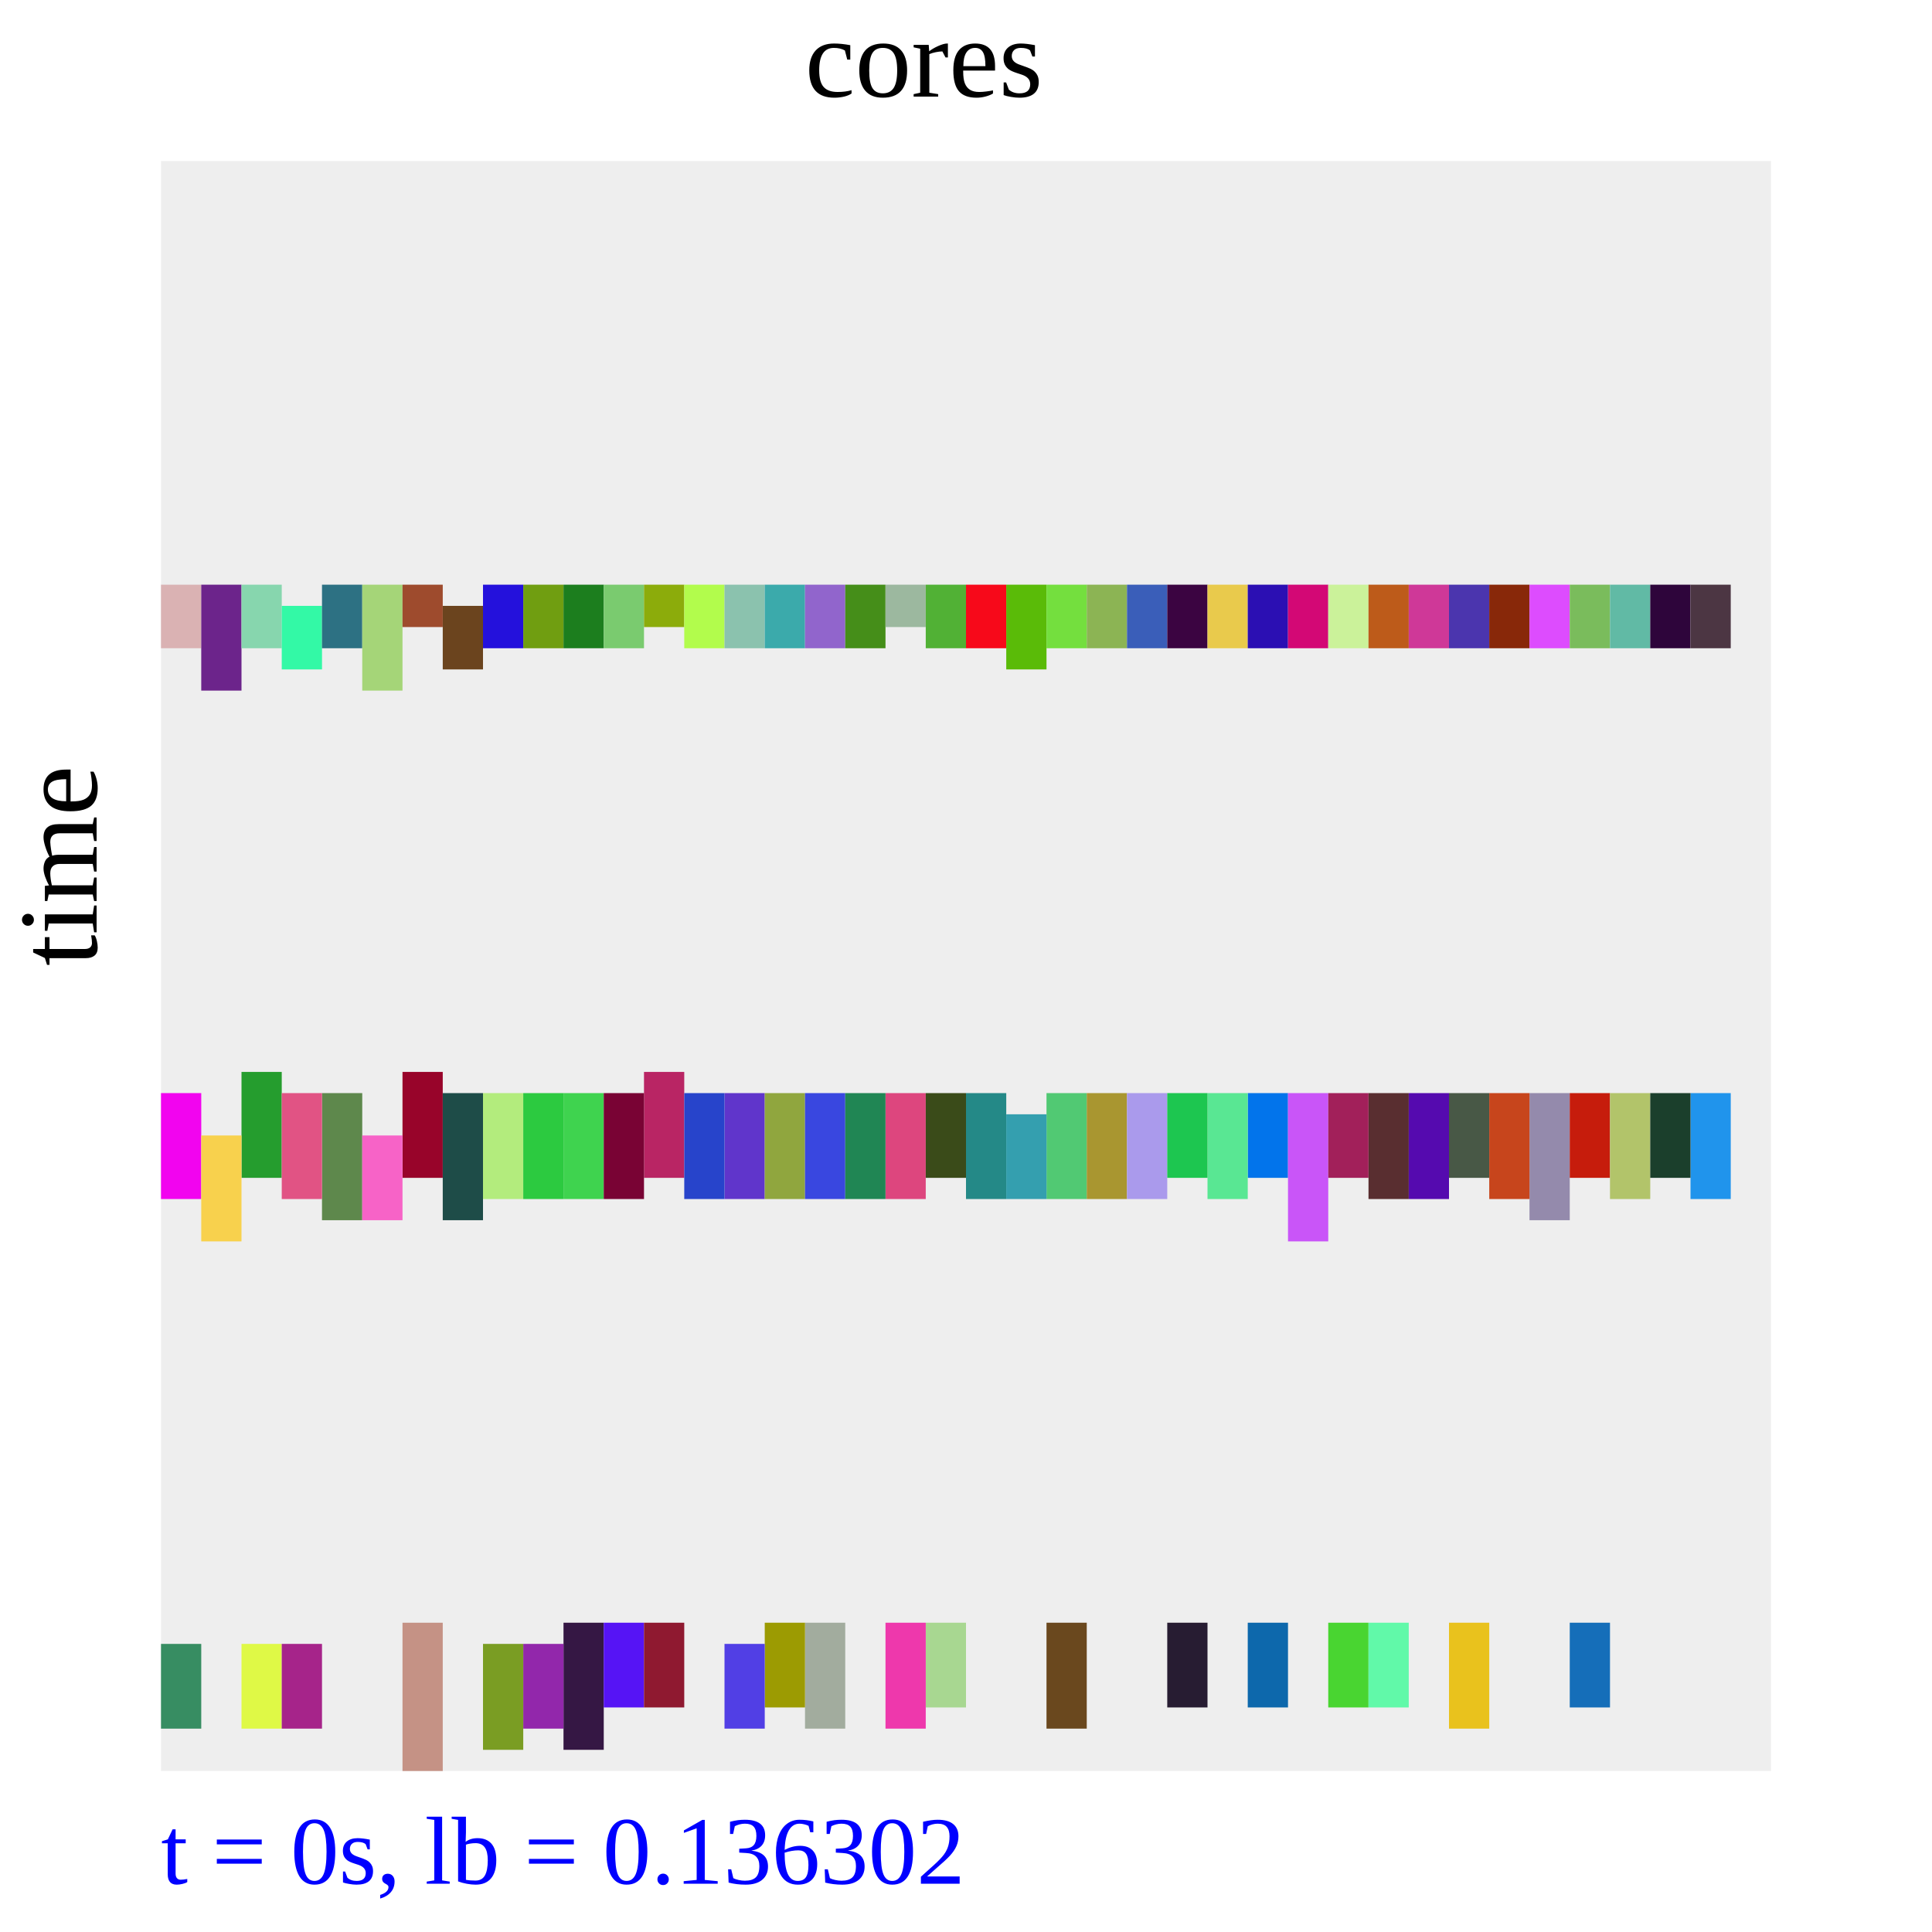
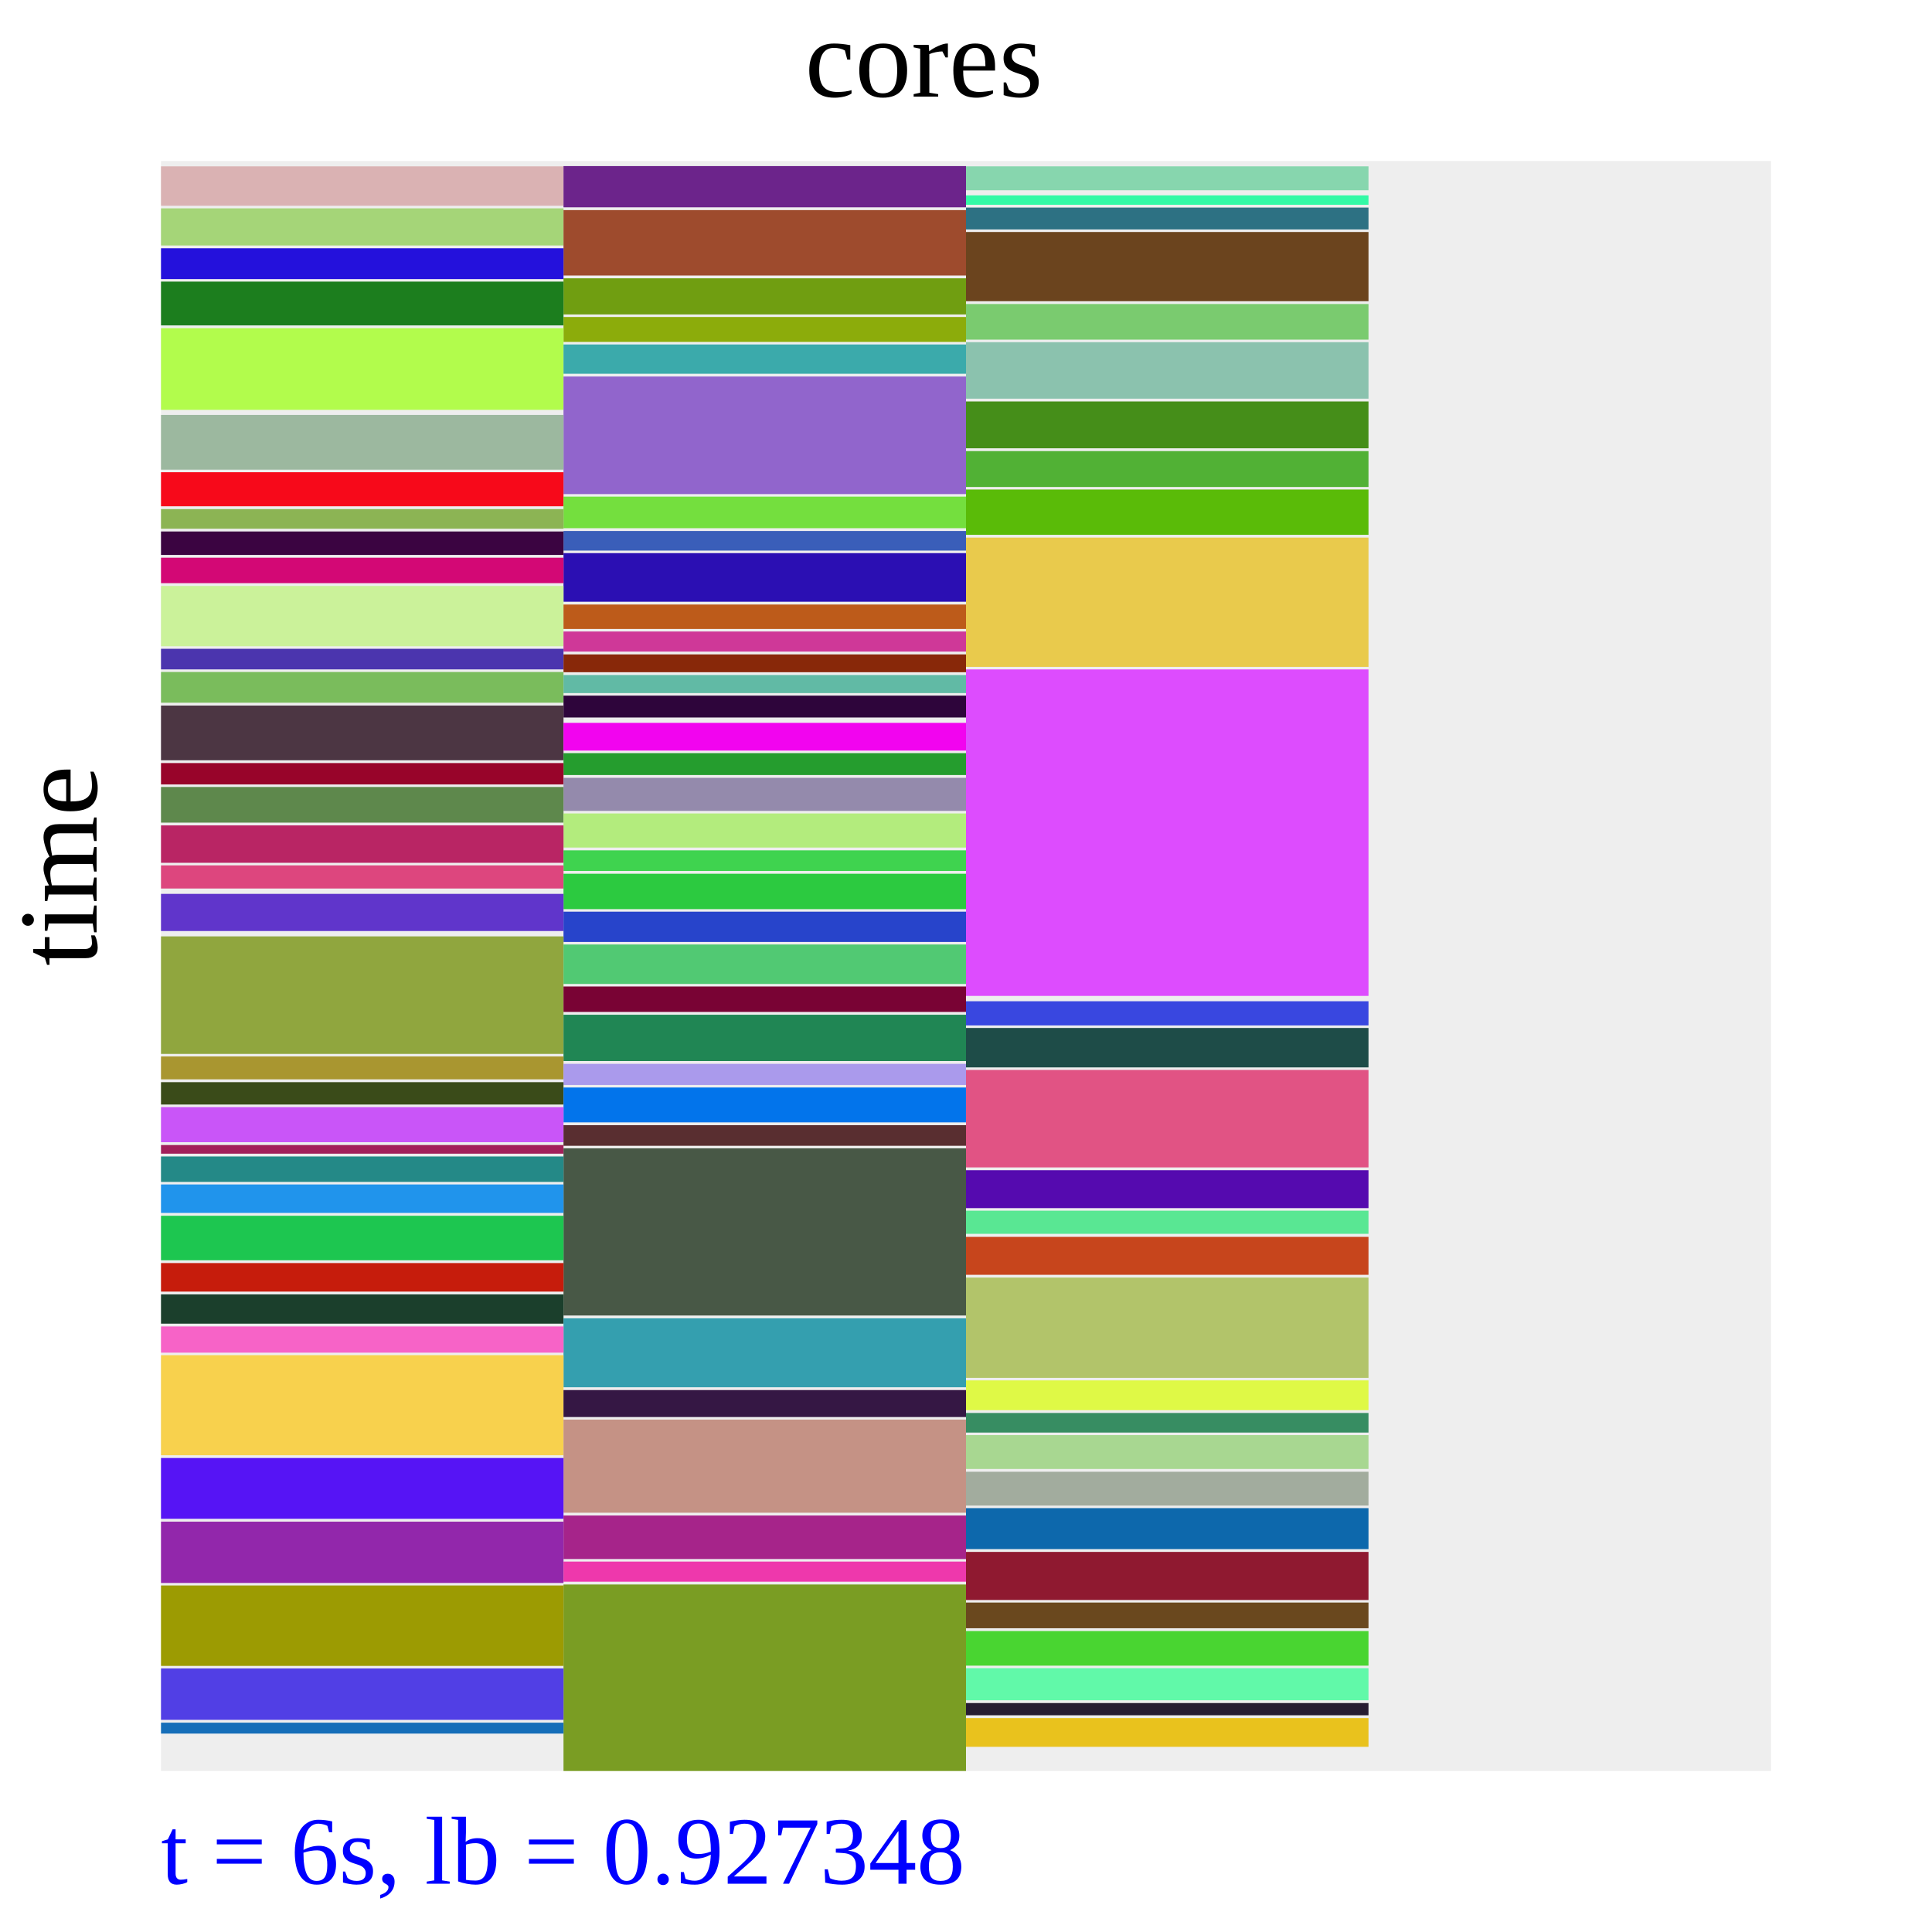
<svg xmlns="http://www.w3.org/2000/svg" x="0" y="0" width="600" height="600">
  <rect x="0%" y="0%" height="100%" width="100%" style="fill: #ffffff" />
  <svg x="0" y="0">
    <text fill="dark" font-size="35" transform="translate(250, 30)">cores</text>
  </svg>
  <svg x="0" y="0">
    <text fill="dark" font-size="35" transform="translate(30, 300) rotate(270)">time</text>
  </svg>
  <svg x="50" y="550">
-     <text fill="blue" font-size="30" transform="translate(0, 35)">t = 0s, lb = 0.136302</text>
+     <text fill="blue" font-size="30" transform="translate(0, 35)">t = 6s, lb = 0.927348</text>
  </svg>
  <svg x="50" y="50" width="500" height="500">
    <rect x="0%" y="0%" height="100%" width="100%" style="fill: #eeeeee" />
-     <rect x="0" y="131.579" height="19.737" width="12.5" style="fill: #dab2b3" />
-     <rect x="12.5" y="131.579" height="32.895" width="12.5" style="fill: #6c248b" />
-     <rect x="25" y="131.579" height="19.737" width="12.5" style="fill: #87d6ae" />
-     <rect x="37.5" y="138.158" height="19.737" width="12.5" style="fill: #33f9a6" />
-     <rect x="50" y="131.579" height="19.737" width="12.5" style="fill: #2d7183" />
-     <rect x="62.5" y="131.579" height="32.895" width="12.5" style="fill: #a5d578" />
-     <rect x="75" y="131.579" height="13.158" width="12.5" style="fill: #9e4b2d" />
-     <rect x="87.5" y="138.158" height="19.737" width="12.5" style="fill: #6b441e" />
-     <rect x="100" y="131.579" height="19.737" width="12.5" style="fill: #2411dc" />
-     <rect x="112.5" y="131.579" height="19.737" width="12.5" style="fill: #709e11" />
-     <rect x="125" y="131.579" height="19.737" width="12.5" style="fill: #1c7e1e" />
-     <rect x="137.5" y="131.579" height="19.737" width="12.5" style="fill: #7acb6f" />
-     <rect x="150" y="131.579" height="13.158" width="12.5" style="fill: #8cac0b" />
-     <rect x="162.5" y="131.579" height="19.737" width="12.5" style="fill: #b2fc4c" />
-     <rect x="175" y="131.579" height="19.737" width="12.5" style="fill: #8bc2ae" />
-     <rect x="187.5" y="131.579" height="19.737" width="12.5" style="fill: #3baaab" />
-     <rect x="200" y="131.579" height="19.737" width="12.5" style="fill: #9165cc" />
-     <rect x="212.5" y="131.579" height="19.737" width="12.5" style="fill: #458e19" />
-     <rect x="225" y="131.579" height="13.158" width="12.5" style="fill: #9cb89f" />
-     <rect x="237.5" y="131.579" height="19.737" width="12.5" style="fill: #51b135" />
-     <rect x="250" y="131.579" height="19.737" width="12.5" style="fill: #f7091a" />
-     <rect x="262.5" y="131.579" height="26.316" width="12.5" style="fill: #5abb08" />
-     <rect x="275" y="131.579" height="19.737" width="12.5" style="fill: #74df3e" />
-     <rect x="287.5" y="131.579" height="19.737" width="12.5" style="fill: #8cb454" />
-     <rect x="300" y="131.579" height="19.737" width="12.5" style="fill: #3a5eb9" />
-     <rect x="312.5" y="131.579" height="19.737" width="12.5" style="fill: #3b0441" />
-     <rect x="325" y="131.579" height="19.737" width="12.5" style="fill: #e9ca4c" />
-     <rect x="337.5" y="131.579" height="19.737" width="12.5" style="fill: #2b0fb3" />
-     <rect x="350" y="131.579" height="19.737" width="12.5" style="fill: #d30875" />
-     <rect x="362.5" y="131.579" height="19.737" width="12.5" style="fill: #cbf29a" />
-     <rect x="375" y="131.579" height="19.737" width="12.5" style="fill: #bd5b1a" />
-     <rect x="387.5" y="131.579" height="19.737" width="12.5" style="fill: #cf3898" />
-     <rect x="400" y="131.579" height="19.737" width="12.5" style="fill: #4b35ae" />
-     <rect x="412.5" y="131.579" height="19.737" width="12.5" style="fill: #882809" />
-     <rect x="425" y="131.579" height="19.737" width="12.5" style="fill: #dd4cfe" />
-     <rect x="437.5" y="131.579" height="19.737" width="12.5" style="fill: #7abc5c" />
-     <rect x="450" y="131.579" height="19.737" width="12.5" style="fill: #61baa5" />
-     <rect x="462.5" y="131.579" height="19.737" width="12.5" style="fill: #2e053b" />
-     <rect x="475" y="131.579" height="19.737" width="12.5" style="fill: #4c3643" />
-     <rect x="0" y="289.474" height="32.895" width="12.5" style="fill: #f204ef" />
-     <rect x="25" y="282.895" height="32.895" width="12.5" style="fill: #259d2e" />
-     <rect x="75" y="282.895" height="32.895" width="12.5" style="fill: #98042a" />
-     <rect x="425" y="289.474" height="39.474" width="12.5" style="fill: #948aac" />
-     <rect x="50" y="289.474" height="39.474" width="12.5" style="fill: #5e884c" />
-     <rect x="100" y="289.474" height="32.895" width="12.5" style="fill: #b3ec7d" />
-     <rect x="150" y="282.895" height="32.895" width="12.5" style="fill: #b92564" />
-     <rect x="125" y="289.474" height="32.895" width="12.5" style="fill: #3fd34f" />
-     <rect x="225" y="289.474" height="32.895" width="12.5" style="fill: #dd467e" />
-     <rect x="112.5" y="289.474" height="32.895" width="12.5" style="fill: #2cca40" />
-     <rect x="175" y="289.474" height="32.895" width="12.5" style="fill: #6035cb" />
-     <rect x="162.5" y="289.474" height="32.895" width="12.5" style="fill: #2744cb" />
-     <rect x="187.5" y="289.474" height="32.895" width="12.5" style="fill: #90a63e" />
-     <rect x="275" y="289.474" height="32.895" width="12.5" style="fill: #51c973" />
-     <rect x="137.5" y="289.474" height="32.895" width="12.5" style="fill: #790334" />
-     <rect x="200" y="289.474" height="32.895" width="12.5" style="fill: #3947e0" />
-     <rect x="212.5" y="289.474" height="32.895" width="12.5" style="fill: #208654" />
-     <rect x="87.5" y="289.474" height="39.474" width="12.5" style="fill: #1e4c48" />
-     <rect x="287.5" y="289.474" height="32.895" width="12.5" style="fill: #a99630" />
-     <rect x="300" y="289.474" height="32.895" width="12.5" style="fill: #aa9aec" />
-     <rect x="37.5" y="289.474" height="32.895" width="12.5" style="fill: #e15384" />
-     <rect x="237.5" y="289.474" height="26.316" width="12.5" style="fill: #3a4b19" />
-     <rect x="337.5" y="289.474" height="26.316" width="12.5" style="fill: #0274eb" />
-     <rect x="350" y="289.474" height="46.053" width="12.5" style="fill: #c955f8" />
-     <rect x="375" y="289.474" height="32.895" width="12.5" style="fill: #592e30" />
-     <rect x="362.5" y="289.474" height="26.316" width="12.5" style="fill: #a2205a" />
-     <rect x="400" y="289.474" height="26.316" width="12.5" style="fill: #485846" />
-     <rect x="250" y="289.474" height="32.895" width="12.5" style="fill: #248987" />
-     <rect x="387.5" y="289.474" height="32.895" width="12.5" style="fill: #550aaf" />
-     <rect x="475" y="289.474" height="32.895" width="12.5" style="fill: #2094ec" />
-     <rect x="325" y="289.474" height="32.895" width="12.5" style="fill: #59e793" />
-     <rect x="312.5" y="289.474" height="26.316" width="12.5" style="fill: #1dc650" />
-     <rect x="412.5" y="289.474" height="32.895" width="12.5" style="fill: #c7451c" />
-     <rect x="437.5" y="289.474" height="26.316" width="12.5" style="fill: #c61c0c" />
-     <rect x="450" y="289.474" height="32.895" width="12.5" style="fill: #b2c46a" />
-     <rect x="462.5" y="289.474" height="26.316" width="12.5" style="fill: #1b3f2c" />
-     <rect x="262.5" y="296.053" height="26.316" width="12.5" style="fill: #349faf" />
-     <rect x="62.5" y="302.632" height="26.316" width="12.5" style="fill: #f763c7" />
-     <rect x="12.5" y="302.632" height="32.895" width="12.5" style="fill: #f8d14d" />
-     <rect x="25" y="460.526" height="26.316" width="12.5" style="fill: #dff946" />
-     <rect x="125" y="453.947" height="39.474" width="12.5" style="fill: #351744" />
-     <rect x="0" y="460.526" height="26.316" width="12.5" style="fill: #378d62" />
-     <rect x="75" y="453.947" height="46.053" width="12.5" style="fill: #c59285" />
-     <rect x="237.5" y="453.947" height="26.316" width="12.5" style="fill: #a8d791" />
-     <rect x="137.5" y="453.947" height="26.316" width="12.5" style="fill: #5614f5" />
-     <rect x="200" y="453.947" height="32.895" width="12.5" style="fill: #a2ac9e" />
-     <rect x="337.5" y="453.947" height="26.316" width="12.5" style="fill: #0d68ac" />
-     <rect x="37.5" y="460.526" height="26.316" width="12.5" style="fill: #a6248a" />
-     <rect x="112.5" y="460.526" height="26.316" width="12.5" style="fill: #9227ab" />
-     <rect x="150" y="453.947" height="26.316" width="12.5" style="fill: #8f1930" />
-     <rect x="225" y="453.947" height="32.895" width="12.5" style="fill: #ee38ac" />
-     <rect x="100" y="460.526" height="32.895" width="12.5" style="fill: #7a9d23" />
-     <rect x="187.5" y="453.947" height="26.316" width="12.5" style="fill: #9c9b02" />
-     <rect x="275" y="453.947" height="32.895" width="12.5" style="fill: #6a481e" />
-     <rect x="362.5" y="453.947" height="26.316" width="12.5" style="fill: #49d531" />
-     <rect x="375" y="453.947" height="26.316" width="12.5" style="fill: #61f9a9" />
-     <rect x="175" y="460.526" height="26.316" width="12.5" style="fill: #513fe5" />
-     <rect x="312.5" y="453.947" height="26.316" width="12.5" style="fill: #271c32" />
-     <rect x="400" y="453.947" height="32.895" width="12.5" style="fill: #e9c21d" />
-     <rect x="437.5" y="453.947" height="26.316" width="12.5" style="fill: #156eb9" />
+     <rect x="0" y="1.66" height="12.249" width="125" style="fill: #dab2b3" />
+     <rect x="125" y="1.581" height="12.802" width="125" style="fill: #6c248b" />
+     <rect x="250" y="1.66" height="7.428" width="125" style="fill: #87d6ae" />
+     <rect x="250" y="10.669" height="2.924" width="125" style="fill: #33f9a6" />
+     <rect x="250" y="14.462" height="6.796" width="125" style="fill: #2d7183" />
+     <rect x="0" y="14.699" height="11.538" width="125" style="fill: #a5d578" />
+     <rect x="125" y="15.252" height="20.31" width="125" style="fill: #9e4b2d" />
+     <rect x="250" y="22.048" height="21.495" width="125" style="fill: #6b441e" />
+     <rect x="0" y="27.106" height="9.562" width="125" style="fill: #2411dc" />
+     <rect x="125" y="36.431" height="11.222" width="125" style="fill: #709e11" />
+     <rect x="0" y="37.459" height="13.592" width="125" style="fill: #1c7e1e" />
+     <rect x="250" y="44.413" height="11.064" width="125" style="fill: #7acb6f" />
+     <rect x="125" y="48.443" height="7.745" width="125" style="fill: #8cac0b" />
+     <rect x="0" y="51.92" height="25.367" width="125" style="fill: #b2fc4c" />
+     <rect x="250" y="56.267" height="17.544" width="125" style="fill: #8bc2ae" />
+     <rect x="125" y="56.978" height="9.088" width="125" style="fill: #3baaab" />
+     <rect x="125" y="66.935" height="36.51" width="125" style="fill: #9165cc" />
+     <rect x="250" y="74.68" height="14.541" width="125" style="fill: #458e19" />
+     <rect x="0" y="78.868" height="16.991" width="125" style="fill: #9cb89f" />
+     <rect x="250" y="90.09" height="11.143" width="125" style="fill: #51b135" />
+     <rect x="0" y="96.649" height="10.589" width="125" style="fill: #f7091a" />
+     <rect x="250" y="102.023" height="14.067" width="125" style="fill: #5abb08" />
+     <rect x="125" y="104.236" height="9.799" width="125" style="fill: #74df3e" />
+     <rect x="0" y="108.108" height="6.085" width="125" style="fill: #8cb454" />
+     <rect x="125" y="114.904" height="6.085" width="125" style="fill: #3a5eb9" />
+     <rect x="0" y="115.062" height="7.27" width="125" style="fill: #3b0441" />
+     <rect x="250" y="116.959" height="40.145" width="125" style="fill: #e9ca4c" />
+     <rect x="125" y="121.78" height="15.094" width="125" style="fill: #2b0fb3" />
+     <rect x="0" y="123.202" height="7.903" width="125" style="fill: #d30875" />
+     <rect x="0" y="131.974" height="18.729" width="125" style="fill: #cbf29a" />
+     <rect x="125" y="137.743" height="7.587" width="125" style="fill: #bd5b1a" />
+     <rect x="125" y="146.12" height="6.243" width="125" style="fill: #cf3898" />
+     <rect x="0" y="151.494" height="6.401" width="125" style="fill: #4b35ae" />
+     <rect x="125" y="153.232" height="5.532" width="125" style="fill: #882809" />
+     <rect x="250" y="157.895" height="101.391" width="125" style="fill: #dd4cfe" />
+     <rect x="0" y="158.685" height="9.562" width="125" style="fill: #7abc5c" />
+     <rect x="125" y="159.633" height="5.611" width="125" style="fill: #61baa5" />
+     <rect x="125" y="166.034" height="6.796" width="125" style="fill: #2e053b" />
+     <rect x="0" y="169.116" height="16.991" width="125" style="fill: #4c3643" />
+     <rect x="125" y="174.49" height="8.614" width="125" style="fill: #f204ef" />
+     <rect x="125" y="183.894" height="6.796" width="125" style="fill: #259d2e" />
+     <rect x="0" y="186.976" height="6.638" width="125" style="fill: #98042a" />
+     <rect x="125" y="191.56" height="10.273" width="125" style="fill: #948aac" />
+     <rect x="0" y="194.405" height="11.064" width="125" style="fill: #5e884c" />
+     <rect x="125" y="202.624" height="10.589" width="125" style="fill: #b3ec7d" />
+     <rect x="0" y="206.338" height="11.617" width="125" style="fill: #b92564" />
+     <rect x="125" y="214.083" height="6.401" width="125" style="fill: #3fd34f" />
+     <rect x="0" y="218.745" height="7.191" width="125" style="fill: #dd467e" />
+     <rect x="125" y="221.353" height="10.985" width="125" style="fill: #2cca40" />
+     <rect x="0" y="227.596" height="11.538" width="125" style="fill: #6035cb" />
+     <rect x="125" y="233.128" height="9.404" width="125" style="fill: #2744cb" />
+     <rect x="0" y="240.793" height="36.51" width="125" style="fill: #90a63e" />
+     <rect x="125" y="243.322" height="12.249" width="125" style="fill: #51c973" />
+     <rect x="125" y="256.362" height="7.903" width="125" style="fill: #790334" />
+     <rect x="250" y="260.945" height="7.508" width="125" style="fill: #3947e0" />
+     <rect x="125" y="265.134" height="14.383" width="125" style="fill: #208654" />
+     <rect x="250" y="269.243" height="12.249" width="125" style="fill: #1e4c48" />
+     <rect x="0" y="278.094" height="7.112" width="125" style="fill: #a99630" />
+     <rect x="125" y="280.386" height="6.559" width="125" style="fill: #aa9aec" />
+     <rect x="250" y="282.282" height="30.267" width="125" style="fill: #e15384" />
+     <rect x="0" y="286.076" height="6.954" width="125" style="fill: #3a4b19" />
+     <rect x="125" y="287.735" height="10.827" width="125" style="fill: #0274eb" />
+     <rect x="0" y="293.82" height="10.906" width="125" style="fill: #c955f8" />
+     <rect x="125" y="299.431" height="6.401" width="125" style="fill: #592e30" />
+     <rect x="0" y="305.595" height="2.687" width="125" style="fill: #a2205a" />
+     <rect x="125" y="306.622" height="51.92" width="125" style="fill: #485846" />
+     <rect x="0" y="309.151" height="7.903" width="125" style="fill: #248987" />
+     <rect x="250" y="313.419" height="11.775" width="125" style="fill: #550aaf" />
+     <rect x="0" y="317.844" height="8.851" width="125" style="fill: #2094ec" />
+     <rect x="250" y="325.984" height="7.191" width="125" style="fill: #59e793" />
+     <rect x="0" y="327.564" height="13.83" width="125" style="fill: #1dc650" />
+     <rect x="250" y="334.124" height="11.775" width="125" style="fill: #c7451c" />
+     <rect x="0" y="342.263" height="8.851" width="125" style="fill: #c61c0c" />
+     <rect x="250" y="346.768" height="31.136" width="125" style="fill: #b2c46a" />
+     <rect x="0" y="351.984" height="9.088" width="125" style="fill: #1b3f2c" />
+     <rect x="125" y="359.412" height="21.416" width="125" style="fill: #349faf" />
+     <rect x="0" y="361.941" height="8.14" width="125" style="fill: #f763c7" />
+     <rect x="0" y="370.871" height="31.057" width="125" style="fill: #f8d14d" />
+     <rect x="250" y="378.694" height="9.246" width="125" style="fill: #dff946" />
+     <rect x="125" y="381.697" height="8.377" width="125" style="fill: #351744" />
+     <rect x="250" y="388.81" height="6.085" width="125" style="fill: #378d62" />
+     <rect x="125" y="390.865" height="28.924" width="125" style="fill: #c59285" />
+     <rect x="250" y="395.685" height="10.511" width="125" style="fill: #a8d791" />
+     <rect x="0" y="402.798" height="18.887" width="125" style="fill: #5614f5" />
+     <rect x="250" y="407.065" height="10.511" width="125" style="fill: #a2ac9e" />
+     <rect x="250" y="418.366" height="12.723" width="125" style="fill: #0d68ac" />
+     <rect x="125" y="420.657" height="13.514" width="125" style="fill: #a6248a" />
+     <rect x="0" y="422.554" height="19.045" width="125" style="fill: #9227ab" />
+     <rect x="250" y="431.958" height="14.936" width="125" style="fill: #8f1930" />
+     <rect x="125" y="434.961" height="6.243" width="125" style="fill: #ee38ac" />
+     <rect x="125" y="442.074" height="57.926" width="125" style="fill: #7a9d23" />
+     <rect x="0" y="442.39" height="24.972" width="125" style="fill: #9c9b02" />
+     <rect x="250" y="447.685" height="7.982" width="125" style="fill: #6a481e" />
+     <rect x="250" y="456.535" height="10.748" width="125" style="fill: #49d531" />
+     <rect x="250" y="468.073" height="9.957" width="125" style="fill: #61f9a9" />
+     <rect x="0" y="468.152" height="15.963" width="125" style="fill: #513fe5" />
+     <rect x="250" y="478.9" height="3.793" width="125" style="fill: #271c32" />
+     <rect x="250" y="483.563" height="8.93" width="125" style="fill: #e9c21d" />
+     <rect x="0" y="484.985" height="3.398" width="125" style="fill: #156eb9" />
  </svg>
</svg>
